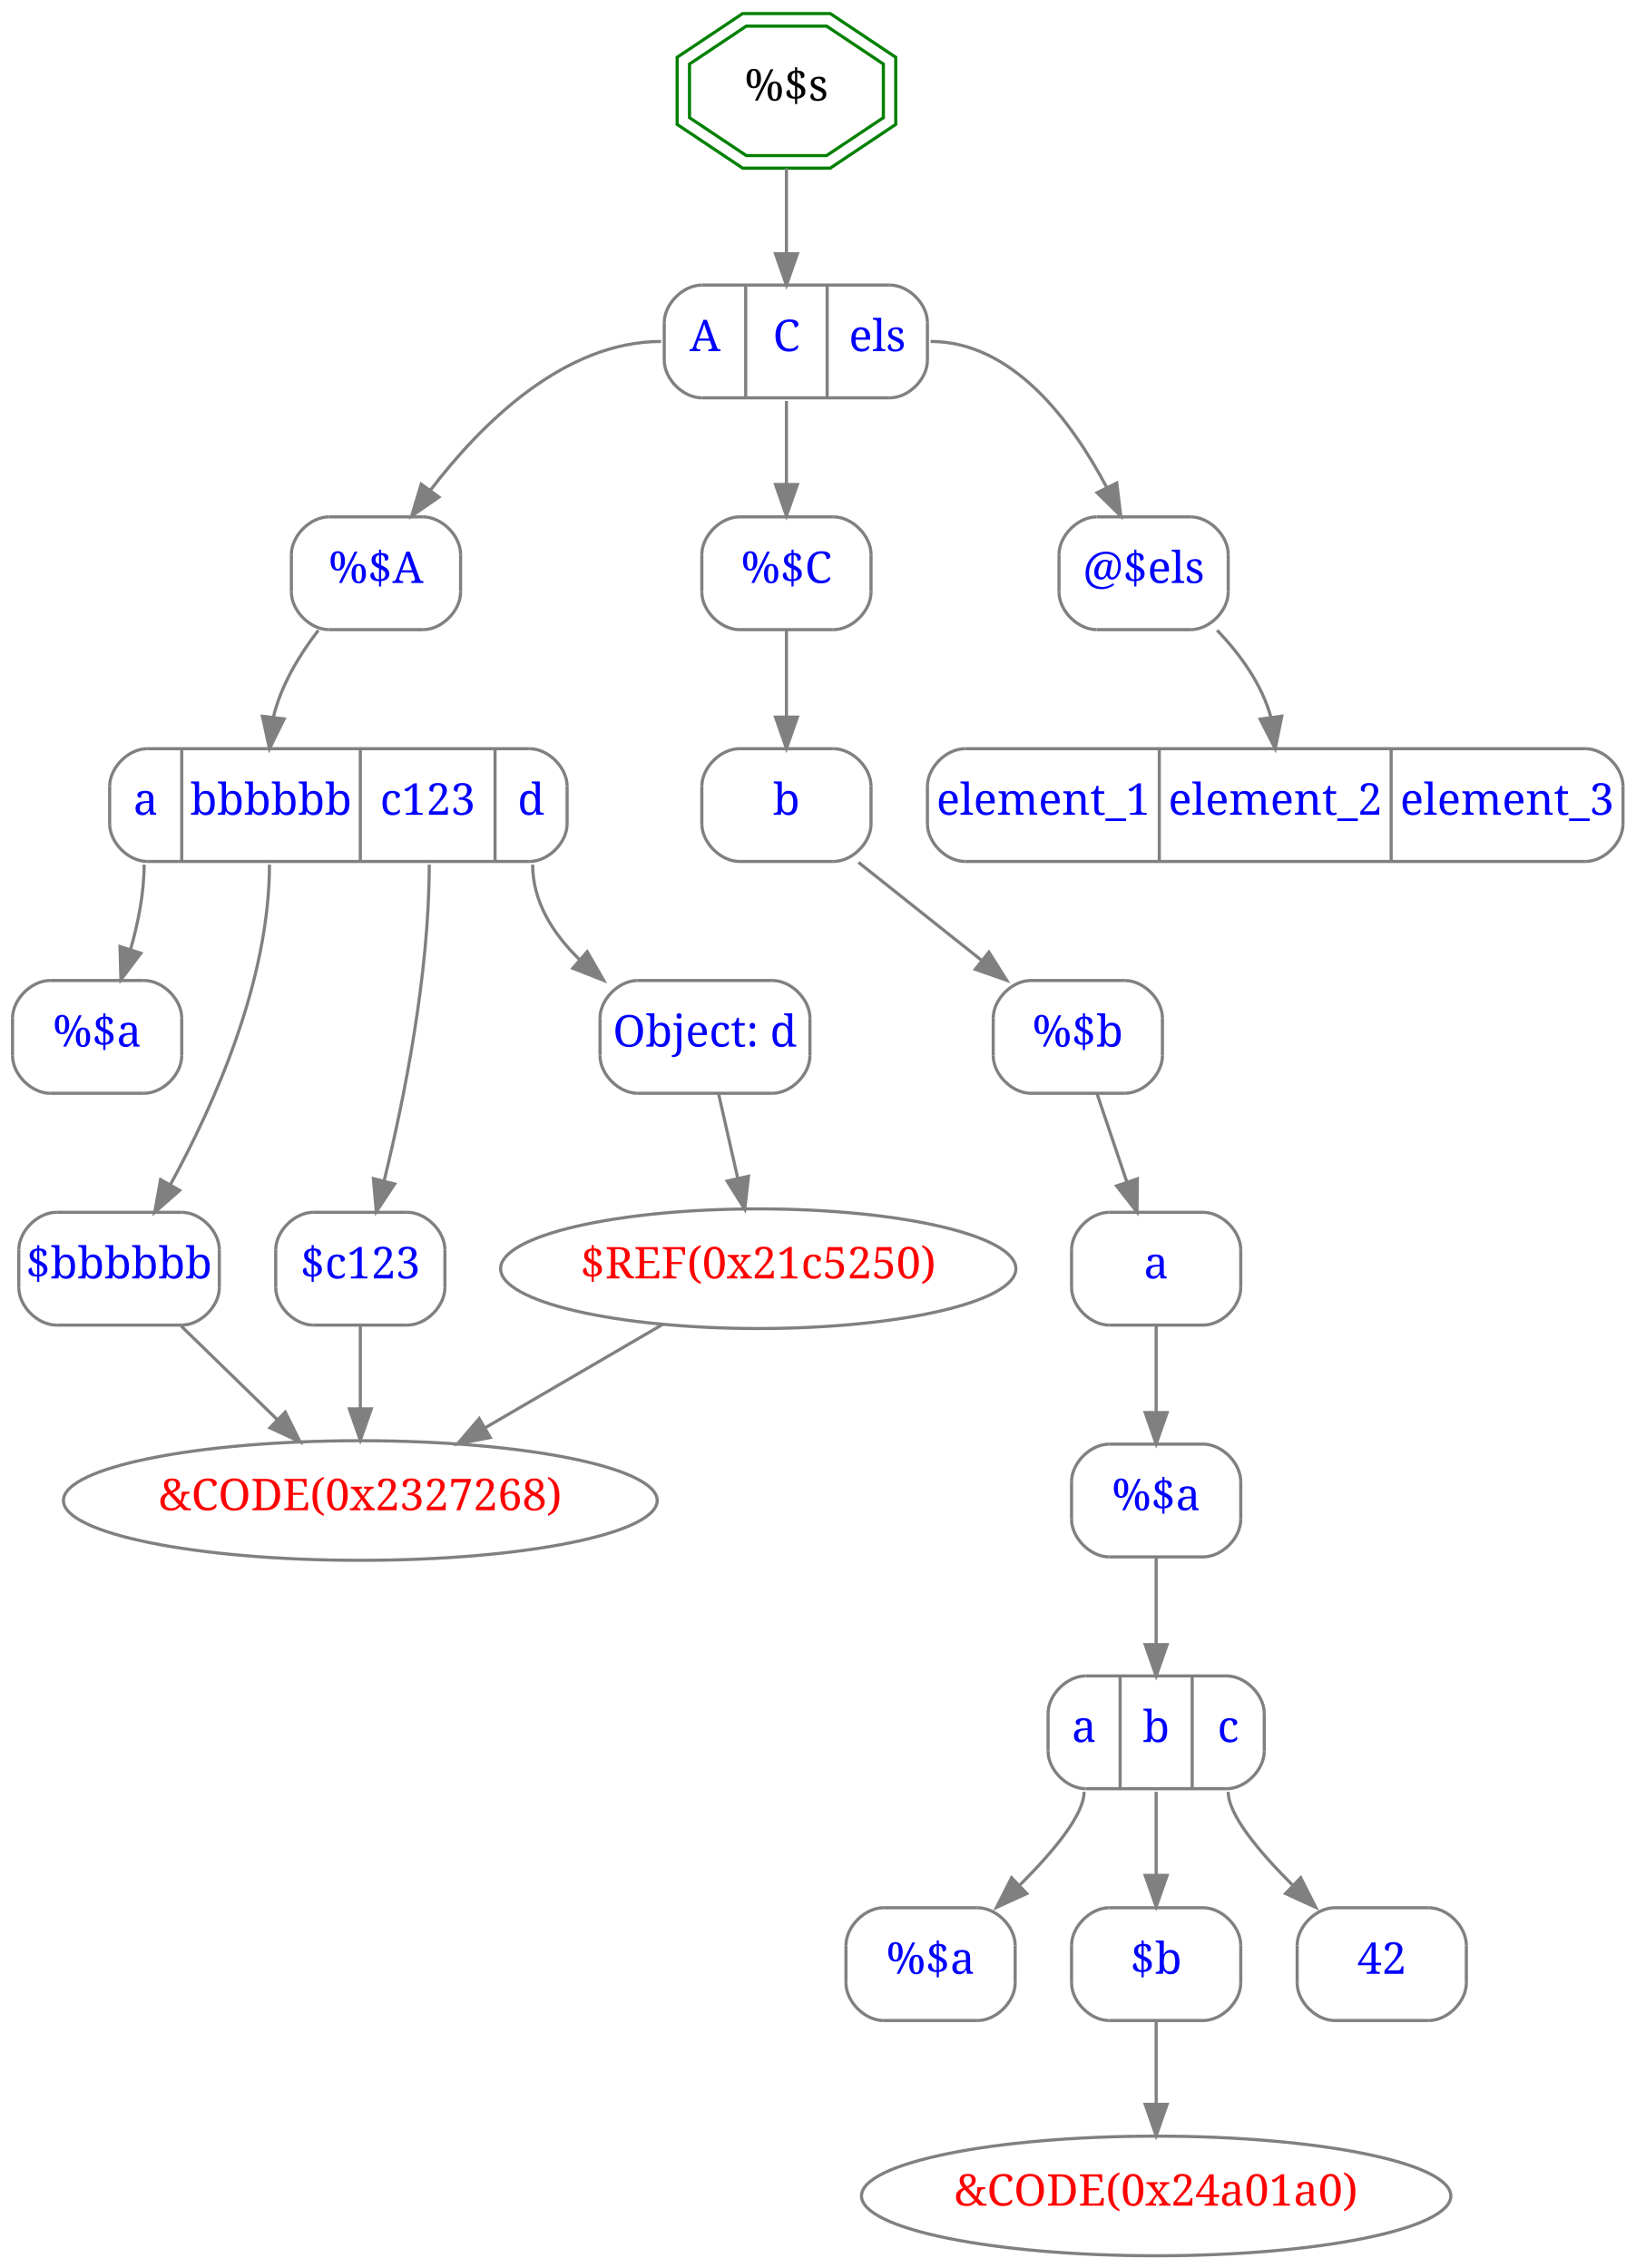
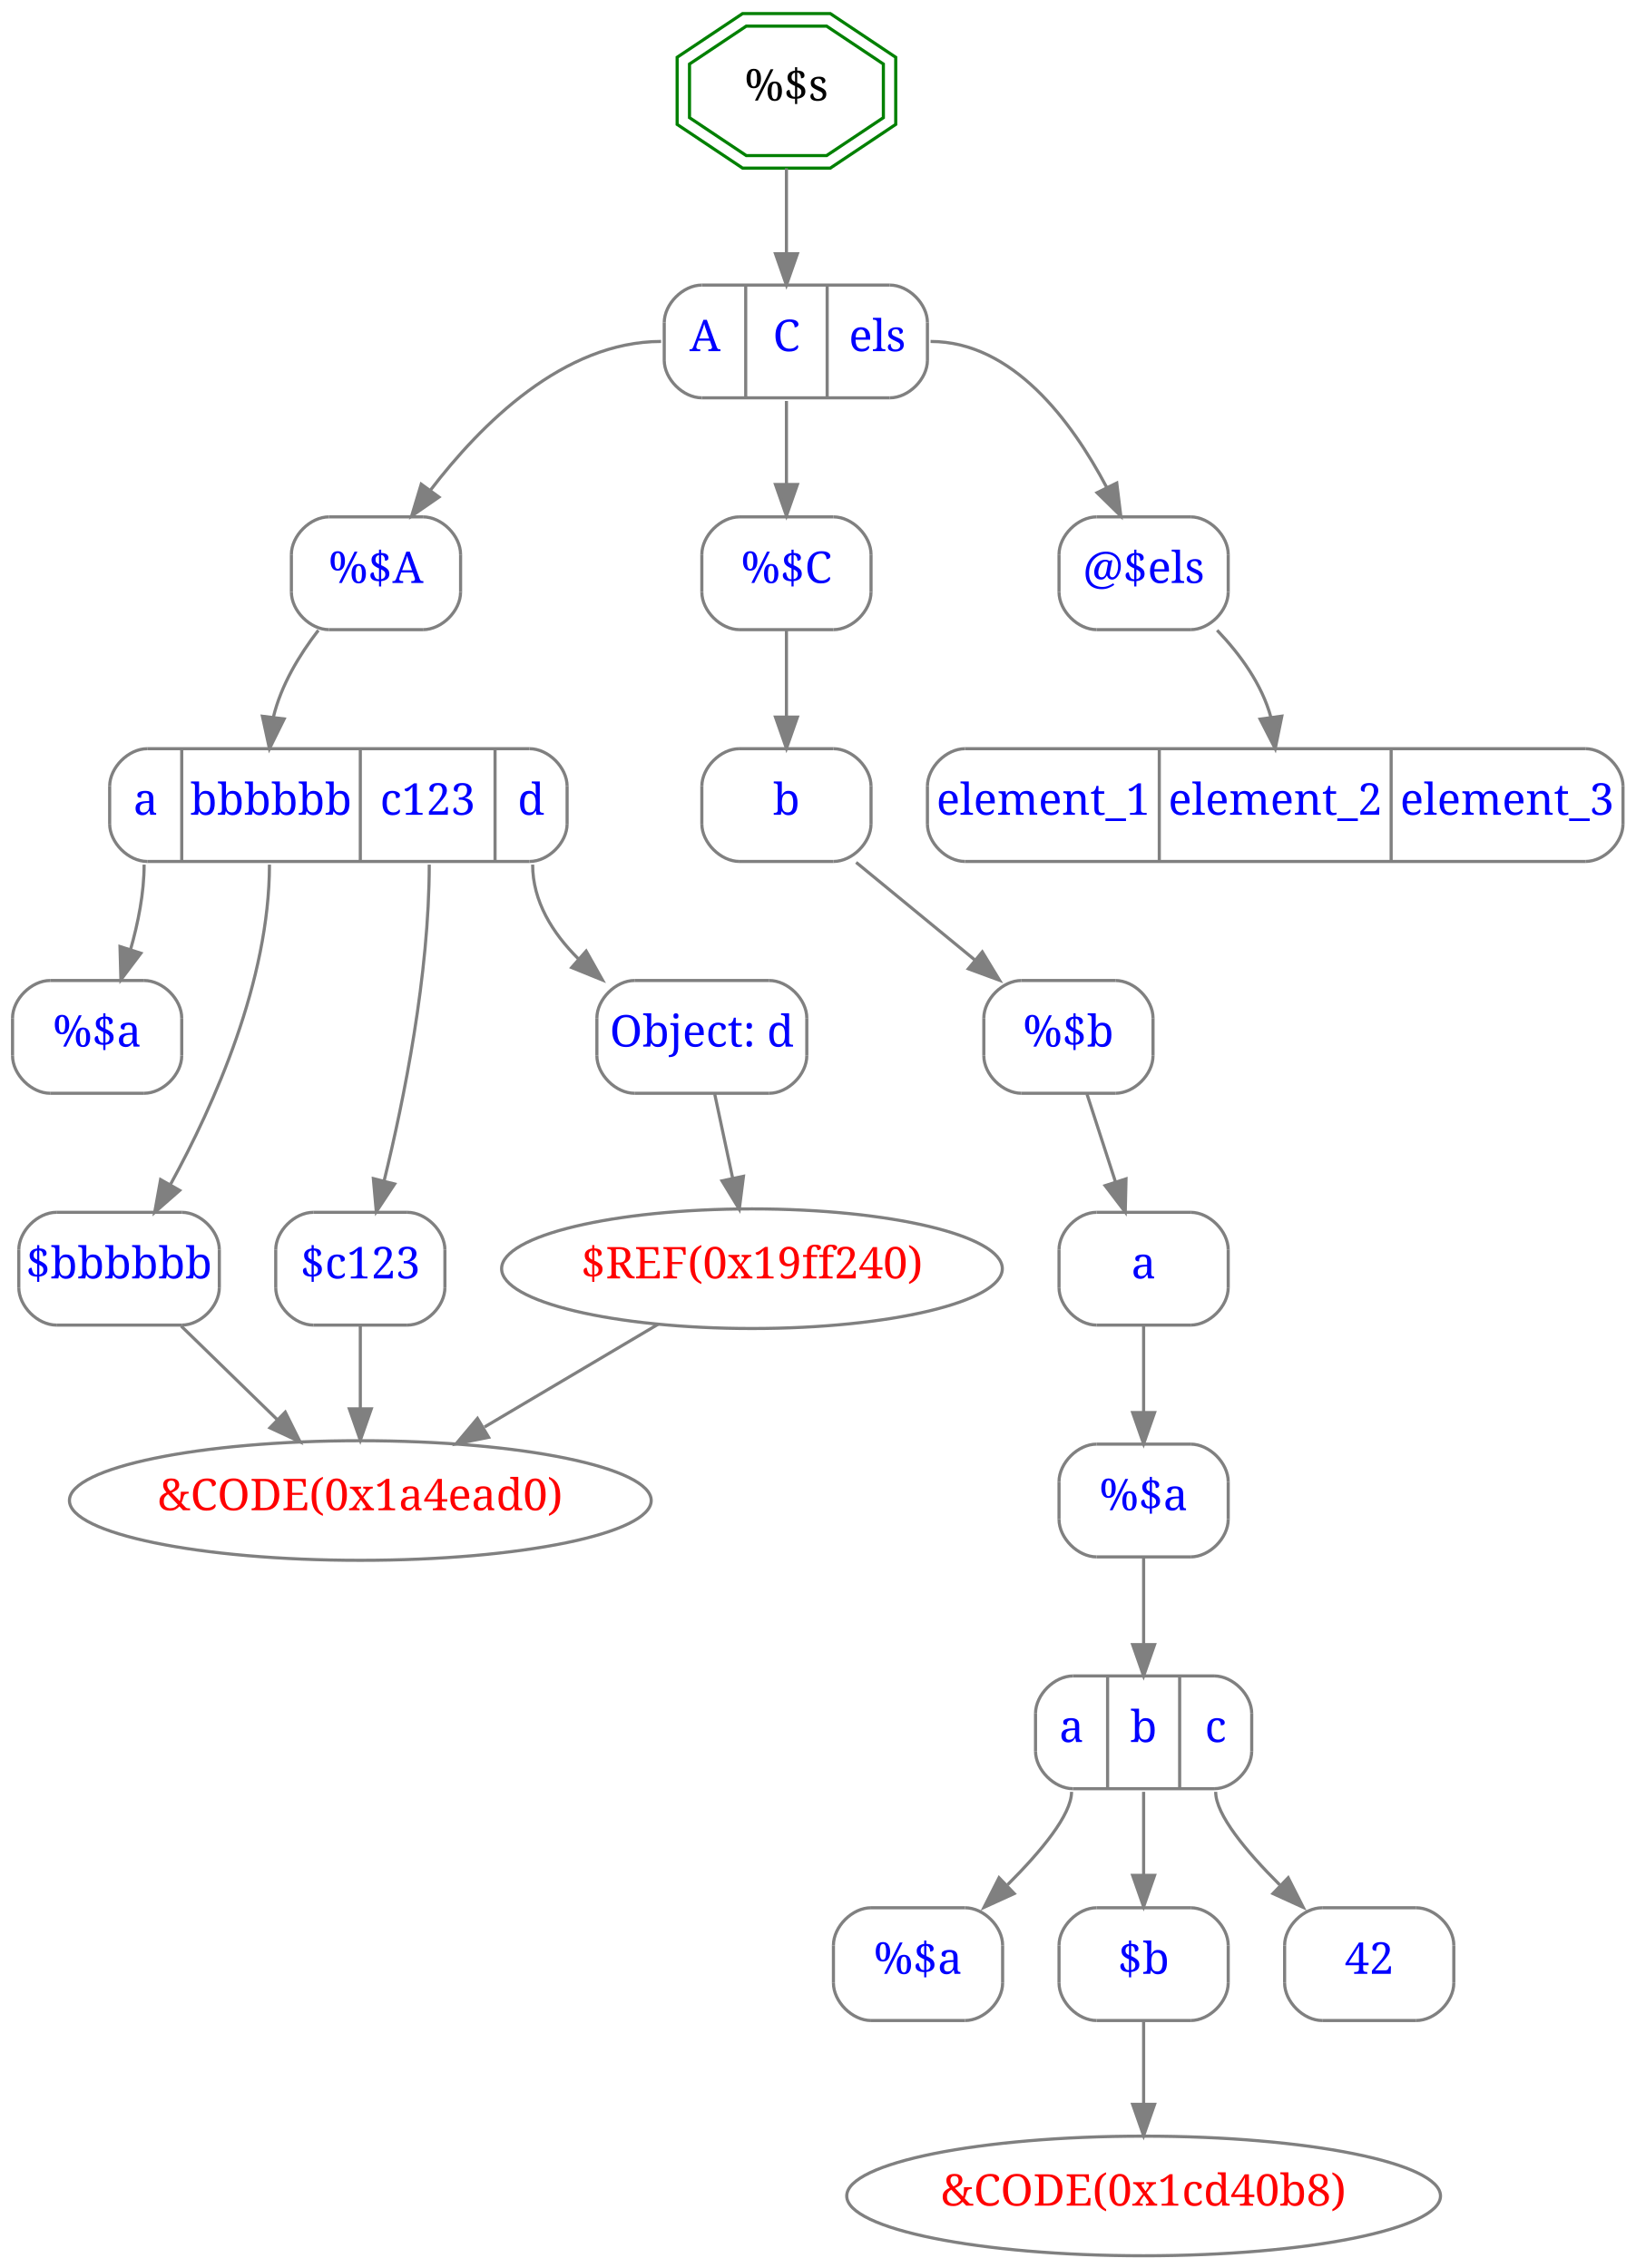
<svg xmlns="http://www.w3.org/2000/svg" width="522pt" height="724pt" viewBox="0.00 0.00 522.00 724.00">
  <g id="graph1" class="graph" transform="scale(1 1) rotate(0) translate(4 720)">
    <polygon fill="white" stroke="white" points="-4,5 -4,-720 519,-720 519,5 -4,5" />
    <g id="node1" class="node">
      <polygon fill="none" stroke="green" points="277.938,-682.44 277.938,-699.56 259.815,-711.665 234.185,-711.665 216.062,-699.56 216.062,-682.44 234.185,-670.335 259.815,-670.335 277.938,-682.44" />
      <polygon fill="none" stroke="green" points="281.882,-680.285 281.882,-701.715 260.997,-715.665 233.003,-715.665 212.118,-701.715 212.118,-680.285 233.003,-666.335 260.997,-666.335 281.882,-680.285" />
      <text text-anchor="middle" x="247" y="-687.9" font-family="Times Roman,serif" font-size="14.00">%$s</text>
    </g>
    <g id="node2" class="node">
      <polyline fill="none" stroke="grey" points="220,-593 280,-593 " />
      <path fill="none" stroke="grey" d="M280,-593C286,-593 292,-599 292,-605" />
      <polyline fill="none" stroke="grey" points="292,-605 292,-617 " />
      <path fill="none" stroke="grey" d="M292,-617C292,-623 286,-629 280,-629" />
      <polyline fill="none" stroke="grey" points="280,-629 220,-629 " />
      <path fill="none" stroke="grey" d="M220,-629C214,-629 208,-623 208,-617" />
      <polyline fill="none" stroke="grey" points="208,-617 208,-605 " />
      <path fill="none" stroke="grey" d="M208,-605C208,-599 214,-593 220,-593" />
      <text text-anchor="middle" x="221" y="-607.9" font-family="Times Roman,serif" font-size="14.00" fill="blue">A</text>
      <polyline fill="none" stroke="grey" points="234,-593 234,-629 " />
      <text text-anchor="middle" x="247" y="-607.9" font-family="Times Roman,serif" font-size="14.00" fill="blue">C</text>
      <polyline fill="none" stroke="grey" points="260,-593 260,-629 " />
      <text text-anchor="middle" x="276" y="-607.9" font-family="Times Roman,serif" font-size="14.00" fill="blue">els</text>
    </g>
    <g id="edge2" class="edge">
      <path fill="none" stroke="grey" d="M247,-666.261C247,-658.012 247,-648.558 247,-639.298" />
      <polygon fill="grey" stroke="grey" points="250.5,-639 247,-629 243.5,-639 250.5,-639" />
    </g>
    <g id="node4" class="node">
      <polyline fill="none" stroke="grey" points="101,-519 131,-519 " />
      <path fill="none" stroke="grey" d="M131,-519C137,-519 143,-525 143,-531" />
      <polyline fill="none" stroke="grey" points="143,-531 143,-543 " />
      <path fill="none" stroke="grey" d="M143,-543C143,-549 137,-555 131,-555" />
      <polyline fill="none" stroke="grey" points="131,-555 101,-555 " />
      <path fill="none" stroke="grey" d="M101,-555C95,-555 89,-549 89,-543" />
      <polyline fill="none" stroke="grey" points="89,-543 89,-531 " />
      <path fill="none" stroke="grey" d="M89,-531C89,-525 95,-519 101,-519" />
      <text text-anchor="middle" x="116" y="-533.9" font-family="Times Roman,serif" font-size="14.00" fill="blue">%$A</text>
    </g>
    <g id="edge4" class="edge">
      <path fill="none" stroke="grey" d="M207,-611C175.9,-611 149.52,-584.662 133.296,-563.412" />
      <polygon fill="grey" stroke="grey" points="136.1,-561.317 127.385,-555.292 130.441,-565.437 136.1,-561.317" />
    </g>
    <g id="node22" class="node">
      <polyline fill="none" stroke="grey" points="232,-519 262,-519 " />
      <path fill="none" stroke="grey" d="M262,-519C268,-519 274,-525 274,-531" />
      <polyline fill="none" stroke="grey" points="274,-531 274,-543 " />
      <path fill="none" stroke="grey" d="M274,-543C274,-549 268,-555 262,-555" />
      <polyline fill="none" stroke="grey" points="262,-555 232,-555 " />
      <path fill="none" stroke="grey" d="M232,-555C226,-555 220,-549 220,-543" />
      <polyline fill="none" stroke="grey" points="220,-543 220,-531 " />
      <path fill="none" stroke="grey" d="M220,-531C220,-525 226,-519 232,-519" />
      <text text-anchor="middle" x="247" y="-533.9" font-family="Times Roman,serif" font-size="14.00" fill="blue">%$C</text>
    </g>
    <g id="edge24" class="edge">
      <path fill="none" stroke="grey" d="M247,-592C247,-583.406 247,-574.057 247,-565.546" />
      <polygon fill="grey" stroke="grey" points="250.5,-565.333 247,-555.333 243.5,-565.333 250.5,-565.333" />
    </g>
    <g id="node42" class="node">
      <polyline fill="none" stroke="grey" points="346,-519 376,-519 " />
      <path fill="none" stroke="grey" d="M376,-519C382,-519 388,-525 388,-531" />
      <polyline fill="none" stroke="grey" points="388,-531 388,-543 " />
      <path fill="none" stroke="grey" d="M388,-543C388,-549 382,-555 376,-555" />
      <polyline fill="none" stroke="grey" points="376,-555 346,-555 " />
      <path fill="none" stroke="grey" d="M346,-555C340,-555 334,-549 334,-543" />
      <polyline fill="none" stroke="grey" points="334,-543 334,-531 " />
      <path fill="none" stroke="grey" d="M334,-531C334,-525 340,-519 346,-519" />
      <text text-anchor="middle" x="361" y="-533.9" font-family="Times Roman,serif" font-size="14.00" fill="blue">@$els</text>
    </g>
    <g id="edge44" class="edge">
      <path fill="none" stroke="grey" d="M293,-611C319.176,-611 338.025,-585.586 349.146,-564.545" />
      <polygon fill="grey" stroke="grey" points="352.425,-565.809 353.71,-555.292 346.147,-562.712 352.425,-565.809" />
    </g>
    <g id="node6" class="node">
      <polyline fill="none" stroke="grey" points="43,-445 165,-445 " />
      <path fill="none" stroke="grey" d="M165,-445C171,-445 177,-451 177,-457" />
      <polyline fill="none" stroke="grey" points="177,-457 177,-469 " />
      <path fill="none" stroke="grey" d="M177,-469C177,-475 171,-481 165,-481" />
      <polyline fill="none" stroke="grey" points="165,-481 43,-481 " />
      <path fill="none" stroke="grey" d="M43,-481C37,-481 31,-475 31,-469" />
      <polyline fill="none" stroke="grey" points="31,-469 31,-457 " />
      <path fill="none" stroke="grey" d="M31,-457C31,-451 37,-445 43,-445" />
      <text text-anchor="middle" x="42.5" y="-459.9" font-family="Times Roman,serif" font-size="14.00" fill="blue">a</text>
      <polyline fill="none" stroke="grey" points="54,-445 54,-481 " />
      <text text-anchor="middle" x="82.5" y="-459.9" font-family="Times Roman,serif" font-size="14.00" fill="blue">bbbbbb</text>
      <polyline fill="none" stroke="grey" points="111,-445 111,-481 " />
      <text text-anchor="middle" x="132.5" y="-459.9" font-family="Times Roman,serif" font-size="14.00" fill="blue">c123</text>
      <polyline fill="none" stroke="grey" points="154,-445 154,-481 " />
      <text text-anchor="middle" x="165.5" y="-459.9" font-family="Times Roman,serif" font-size="14.00" fill="blue">d</text>
    </g>
    <g id="edge6" class="edge">
      <path fill="none" stroke="grey" d="M97.607,-518.796C91.536,-510.947 85.704,-501.296 83.235,-491.013" />
      <polygon fill="grey" stroke="grey" points="86.698,-490.497 82,-481 79.75,-491.353 86.698,-490.497" />
    </g>
    <g id="node8" class="node">
      <polyline fill="none" stroke="grey" points="12,-371 42,-371 " />
      <path fill="none" stroke="grey" d="M42,-371C48,-371 54,-377 54,-383" />
      <polyline fill="none" stroke="grey" points="54,-383 54,-395 " />
      <path fill="none" stroke="grey" d="M54,-395C54,-401 48,-407 42,-407" />
      <polyline fill="none" stroke="grey" points="42,-407 12,-407 " />
      <path fill="none" stroke="grey" d="M12,-407C6,-407 0,-401 0,-395" />
      <polyline fill="none" stroke="grey" points="0,-395 0,-383 " />
      <path fill="none" stroke="grey" d="M0,-383C0,-377 6,-371 12,-371" />
      <text text-anchor="middle" x="27" y="-385.9" font-family="Times Roman,serif" font-size="14.00" fill="blue">%$a</text>
    </g>
    <g id="edge8" class="edge">
      <path fill="none" stroke="grey" d="M42,-444C42,-434.966 40.093,-425.381 37.639,-416.788" />
      <polygon fill="grey" stroke="grey" points="40.968,-415.706 34.588,-407.247 34.3,-417.838 40.968,-415.706" />
    </g>
    <g id="node10" class="node">
      <polyline fill="none" stroke="grey" points="14,-297 54,-297 " />
      <path fill="none" stroke="grey" d="M54,-297C60,-297 66,-303 66,-309" />
      <polyline fill="none" stroke="grey" points="66,-309 66,-321 " />
      <path fill="none" stroke="grey" d="M66,-321C66,-327 60,-333 54,-333" />
      <polyline fill="none" stroke="grey" points="54,-333 14,-333 " />
      <path fill="none" stroke="grey" d="M14,-333C8,-333 2,-327 2,-321" />
      <polyline fill="none" stroke="grey" points="2,-321 2,-309 " />
      <path fill="none" stroke="grey" d="M2,-309C2,-303 8,-297 14,-297" />
      <text text-anchor="middle" x="34" y="-311.9" font-family="Times Roman,serif" font-size="14.00" fill="blue">$bbbbbb</text>
    </g>
    <g id="edge10" class="edge">
      <path fill="none" stroke="grey" d="M82,-444C82,-406.919 64.364,-367.394 50.472,-342.012" />
      <polygon fill="grey" stroke="grey" points="53.348,-339.989 45.375,-333.012 47.257,-343.438 53.348,-339.989" />
    </g>
    <g id="node14" class="node">
      <polyline fill="none" stroke="grey" points="96,-297 126,-297 " />
      <path fill="none" stroke="grey" d="M126,-297C132,-297 138,-303 138,-309" />
      <polyline fill="none" stroke="grey" points="138,-309 138,-321 " />
      <path fill="none" stroke="grey" d="M138,-321C138,-327 132,-333 126,-333" />
      <polyline fill="none" stroke="grey" points="126,-333 96,-333 " />
      <path fill="none" stroke="grey" d="M96,-333C90,-333 84,-327 84,-321" />
      <polyline fill="none" stroke="grey" points="84,-321 84,-309 " />
      <path fill="none" stroke="grey" d="M84,-309C84,-303 90,-297 96,-297" />
      <text text-anchor="middle" x="111" y="-311.9" font-family="Times Roman,serif" font-size="14.00" fill="blue">$c123</text>
    </g>
    <g id="edge14" class="edge">
      <path fill="none" stroke="grey" d="M133,-444C133,-408.856 124.967,-369.084 118.61,-343.108" />
      <polygon fill="grey" stroke="grey" points="121.95,-342.04 116.103,-333.205 115.164,-343.758 121.95,-342.04" />
    </g>
    <g id="node17" class="node">
-       <polyline fill="none" stroke="grey" points="199.5,-371 242.5,-371 " />
-       <path fill="none" stroke="grey" d="M242.5,-371C248.5,-371 254.5,-377 254.5,-383" />
-       <polyline fill="none" stroke="grey" points="254.5,-383 254.5,-395 " />
-       <path fill="none" stroke="grey" d="M254.5,-395C254.5,-401 248.5,-407 242.5,-407" />
-       <polyline fill="none" stroke="grey" points="242.5,-407 199.5,-407 " />
-       <path fill="none" stroke="grey" d="M199.5,-407C193.5,-407 187.5,-401 187.5,-395" />
-       <polyline fill="none" stroke="grey" points="187.5,-395 187.5,-383 " />
-       <path fill="none" stroke="grey" d="M187.5,-383C187.5,-377 193.5,-371 199.5,-371" />
-       <text text-anchor="middle" x="221" y="-385.9" font-family="Times Roman,serif" font-size="14.00" fill="blue">Object: d</text>
+       <polyline fill="none" stroke="grey" points="198.5,-371 241.5,-371 " />
+       <path fill="none" stroke="grey" d="M241.5,-371C247.5,-371 253.5,-377 253.5,-383" />
+       <polyline fill="none" stroke="grey" points="253.5,-383 253.5,-395 " />
+       <path fill="none" stroke="grey" d="M253.5,-395C253.5,-401 247.5,-407 241.5,-407" />
+       <polyline fill="none" stroke="grey" points="241.5,-407 198.5,-407 " />
+       <path fill="none" stroke="grey" d="M198.5,-407C192.5,-407 186.5,-401 186.5,-395" />
+       <polyline fill="none" stroke="grey" points="186.5,-395 186.5,-383 " />
+       <path fill="none" stroke="grey" d="M186.5,-383C186.5,-377 192.5,-371 198.5,-371" />
+       <text text-anchor="middle" x="220" y="-385.9" font-family="Times Roman,serif" font-size="14.00" fill="blue">Object: d</text>
    </g>
    <g id="edge18" class="edge">
-       <path fill="none" stroke="grey" d="M166,-444C166,-432.198 172.41,-422.044 180.854,-413.788" />
-       <polygon fill="grey" stroke="grey" points="183.404,-416.211 188.688,-407.028 178.831,-410.911 183.404,-416.211" />
+       <path fill="none" stroke="grey" d="M166,-444C166,-432.305 172.294,-422.184 180.584,-413.927" />
+       <polygon fill="grey" stroke="grey" points="183.082,-416.392 188.276,-407.157 178.457,-411.137 183.082,-416.392" />
    </g>
    <g id="node12" class="node">
-       <ellipse fill="none" stroke="grey" cx="111" cy="-241" rx="94.752" ry="19.092" />
-       <text text-anchor="middle" x="111" y="-237.9" font-family="Times Roman,serif" font-size="14.00" fill="red">&amp;CODE(0x2327268)</text>
+       <ellipse fill="none" stroke="grey" cx="111" cy="-241" rx="92.839" ry="19.092" />
+       <text text-anchor="middle" x="111" y="-237.9" font-family="Times Roman,serif" font-size="14.00" fill="red">&amp;CODE(0x1a4ead0)</text>
    </g>
    <g id="edge12" class="edge">
      <path fill="none" stroke="grey" d="M53.829,-296.686C63.133,-287.624 74.355,-276.693 84.384,-266.924" />
      <polygon fill="grey" stroke="grey" points="87.048,-269.215 91.77,-259.731 82.164,-264.201 87.048,-269.215" />
    </g>
    <g id="edge16" class="edge">
      <path fill="none" stroke="grey" d="M111,-296.686C111,-288.725 111,-279.321 111,-270.53" />
      <polygon fill="grey" stroke="grey" points="114.5,-270.249 111,-260.249 107.5,-270.249 114.5,-270.249" />
    </g>
    <g id="node19" class="node">
-       <ellipse fill="none" stroke="grey" cx="238" cy="-315" rx="82.23" ry="19.092" />
-       <text text-anchor="middle" x="238" y="-311.9" font-family="Times Roman,serif" font-size="14.00" fill="red">$REF(0x21c5250)</text>
+       <ellipse fill="none" stroke="grey" cx="236" cy="-315" rx="79.903" ry="19.092" />
+       <text text-anchor="middle" x="236" y="-311.9" font-family="Times Roman,serif" font-size="14.00" fill="red">$REF(0x19ff240)</text>
    </g>
    <g id="edge20" class="edge">
-       <path fill="none" stroke="grey" d="M225.378,-370.686C227.236,-362.487 229.442,-352.757 231.485,-343.743" />
-       <polygon fill="grey" stroke="grey" points="234.899,-344.516 233.696,-333.989 228.072,-342.968 234.899,-344.516" />
+       <path fill="none" stroke="grey" d="M224.12,-370.686C225.851,-362.575 227.9,-352.966 229.806,-344.034" />
+       <polygon fill="grey" stroke="grey" points="233.285,-344.499 231.949,-333.989 226.44,-343.039 233.285,-344.499" />
    </g>
    <g id="edge22" class="edge">
-       <path fill="none" stroke="grey" d="M207.58,-297.275C190.553,-287.354 169.124,-274.867 150.779,-264.178" />
-       <polygon fill="grey" stroke="grey" points="152.456,-261.105 142.054,-259.094 148.932,-267.153 152.456,-261.105" />
+       <path fill="none" stroke="grey" d="M206.059,-297.275C189.453,-287.444 168.591,-275.094 150.646,-264.47" />
+       <polygon fill="grey" stroke="grey" points="151.953,-261.177 141.565,-259.094 148.387,-267.2 151.953,-261.177" />
    </g>
    <g id="node24" class="node">
      <polyline fill="none" stroke="grey" points="232,-445 262,-445 " />
      <path fill="none" stroke="grey" d="M262,-445C268,-445 274,-451 274,-457" />
      <polyline fill="none" stroke="grey" points="274,-457 274,-469 " />
      <path fill="none" stroke="grey" d="M274,-469C274,-475 268,-481 262,-481" />
      <polyline fill="none" stroke="grey" points="262,-481 232,-481 " />
      <path fill="none" stroke="grey" d="M232,-481C226,-481 220,-475 220,-469" />
      <polyline fill="none" stroke="grey" points="220,-469 220,-457 " />
      <path fill="none" stroke="grey" d="M220,-457C220,-451 226,-445 232,-445" />
      <text text-anchor="middle" x="247" y="-459.9" font-family="Times Roman,serif" font-size="14.00" fill="blue">b</text>
    </g>
    <g id="edge26" class="edge">
      <path fill="none" stroke="grey" d="M247,-518.708C247,-510.464 247,-500.538 247,-491.362" />
      <polygon fill="grey" stroke="grey" points="250.5,-491.082 247,-481.082 243.5,-491.082 250.5,-491.082" />
    </g>
    <g id="node26" class="node">
-       <polyline fill="none" stroke="grey" points="325,-371 355,-371 " />
-       <path fill="none" stroke="grey" d="M355,-371C361,-371 367,-377 367,-383" />
-       <polyline fill="none" stroke="grey" points="367,-383 367,-395 " />
-       <path fill="none" stroke="grey" d="M367,-395C367,-401 361,-407 355,-407" />
-       <polyline fill="none" stroke="grey" points="355,-407 325,-407 " />
-       <path fill="none" stroke="grey" d="M325,-407C319,-407 313,-401 313,-395" />
-       <polyline fill="none" stroke="grey" points="313,-395 313,-383 " />
-       <path fill="none" stroke="grey" d="M313,-383C313,-377 319,-371 325,-371" />
-       <text text-anchor="middle" x="340" y="-385.9" font-family="Times Roman,serif" font-size="14.00" fill="blue">%$b</text>
+       <polyline fill="none" stroke="grey" points="322,-371 352,-371 " />
+       <path fill="none" stroke="grey" d="M352,-371C358,-371 364,-377 364,-383" />
+       <polyline fill="none" stroke="grey" points="364,-383 364,-395 " />
+       <path fill="none" stroke="grey" d="M364,-395C364,-401 358,-407 352,-407" />
+       <polyline fill="none" stroke="grey" points="352,-407 322,-407 " />
+       <path fill="none" stroke="grey" d="M322,-407C316,-407 310,-401 310,-395" />
+       <polyline fill="none" stroke="grey" points="310,-395 310,-383 " />
+       <path fill="none" stroke="grey" d="M310,-383C310,-377 316,-371 322,-371" />
+       <text text-anchor="middle" x="337" y="-385.9" font-family="Times Roman,serif" font-size="14.00" fill="blue">%$b</text>
    </g>
    <g id="edge28" class="edge">
-       <path fill="none" stroke="grey" d="M269.989,-444.708C281.814,-435.299 296.392,-423.699 309.179,-413.525" />
-       <polygon fill="grey" stroke="grey" points="311.63,-416.047 317.276,-407.082 307.271,-410.569 311.63,-416.047" />
+       <path fill="none" stroke="grey" d="M269.247,-444.708C280.691,-435.299 294.799,-423.699 307.173,-413.525" />
+       <polygon fill="grey" stroke="grey" points="309.507,-416.136 315.009,-407.082 305.062,-410.729 309.507,-416.136" />
    </g>
    <g id="node28" class="node">
-       <polyline fill="none" stroke="grey" points="350,-297 380,-297 " />
-       <path fill="none" stroke="grey" d="M380,-297C386,-297 392,-303 392,-309" />
-       <polyline fill="none" stroke="grey" points="392,-309 392,-321 " />
-       <path fill="none" stroke="grey" d="M392,-321C392,-327 386,-333 380,-333" />
-       <polyline fill="none" stroke="grey" points="380,-333 350,-333 " />
-       <path fill="none" stroke="grey" d="M350,-333C344,-333 338,-327 338,-321" />
-       <polyline fill="none" stroke="grey" points="338,-321 338,-309 " />
-       <path fill="none" stroke="grey" d="M338,-309C338,-303 344,-297 350,-297" />
-       <text text-anchor="middle" x="365" y="-311.9" font-family="Times Roman,serif" font-size="14.00" fill="blue">a</text>
+       <polyline fill="none" stroke="grey" points="346,-297 376,-297 " />
+       <path fill="none" stroke="grey" d="M376,-297C382,-297 388,-303 388,-309" />
+       <polyline fill="none" stroke="grey" points="388,-309 388,-321 " />
+       <path fill="none" stroke="grey" d="M388,-321C388,-327 382,-333 376,-333" />
+       <polyline fill="none" stroke="grey" points="376,-333 346,-333 " />
+       <path fill="none" stroke="grey" d="M346,-333C340,-333 334,-327 334,-321" />
+       <polyline fill="none" stroke="grey" points="334,-321 334,-309 " />
+       <path fill="none" stroke="grey" d="M334,-309C334,-303 340,-297 346,-297" />
+       <text text-anchor="middle" x="361" y="-311.9" font-family="Times Roman,serif" font-size="14.00" fill="blue">a</text>
    </g>
    <g id="edge30" class="edge">
-       <path fill="none" stroke="grey" d="M346.18,-370.708C349.026,-362.284 352.464,-352.105 355.62,-342.765" />
-       <polygon fill="grey" stroke="grey" points="359.006,-343.676 358.891,-333.082 352.375,-341.435 359.006,-343.676" />
+       <path fill="none" stroke="grey" d="M342.933,-370.708C345.665,-362.284 348.966,-352.105 351.995,-342.765" />
+       <polygon fill="grey" stroke="grey" points="355.38,-343.674 355.136,-333.082 348.721,-341.514 355.38,-343.674" />
    </g>
    <g id="node30" class="node">
-       <polyline fill="none" stroke="grey" points="350,-223 380,-223 " />
-       <path fill="none" stroke="grey" d="M380,-223C386,-223 392,-229 392,-235" />
-       <polyline fill="none" stroke="grey" points="392,-235 392,-247 " />
-       <path fill="none" stroke="grey" d="M392,-247C392,-253 386,-259 380,-259" />
-       <polyline fill="none" stroke="grey" points="380,-259 350,-259 " />
-       <path fill="none" stroke="grey" d="M350,-259C344,-259 338,-253 338,-247" />
-       <polyline fill="none" stroke="grey" points="338,-247 338,-235 " />
-       <path fill="none" stroke="grey" d="M338,-235C338,-229 344,-223 350,-223" />
-       <text text-anchor="middle" x="365" y="-237.9" font-family="Times Roman,serif" font-size="14.00" fill="blue">%$a</text>
+       <polyline fill="none" stroke="grey" points="346,-223 376,-223 " />
+       <path fill="none" stroke="grey" d="M376,-223C382,-223 388,-229 388,-235" />
+       <polyline fill="none" stroke="grey" points="388,-235 388,-247 " />
+       <path fill="none" stroke="grey" d="M388,-247C388,-253 382,-259 376,-259" />
+       <polyline fill="none" stroke="grey" points="376,-259 346,-259 " />
+       <path fill="none" stroke="grey" d="M346,-259C340,-259 334,-253 334,-247" />
+       <polyline fill="none" stroke="grey" points="334,-247 334,-235 " />
+       <path fill="none" stroke="grey" d="M334,-235C334,-229 340,-223 346,-223" />
+       <text text-anchor="middle" x="361" y="-237.9" font-family="Times Roman,serif" font-size="14.00" fill="blue">%$a</text>
    </g>
    <g id="edge32" class="edge">
-       <path fill="none" stroke="grey" d="M365,-296.708C365,-288.464 365,-278.538 365,-269.362" />
-       <polygon fill="grey" stroke="grey" points="368.5,-269.082 365,-259.082 361.5,-269.082 368.5,-269.082" />
+       <path fill="none" stroke="grey" d="M361,-296.708C361,-288.464 361,-278.538 361,-269.362" />
+       <polygon fill="grey" stroke="grey" points="364.5,-269.082 361,-259.082 357.5,-269.082 364.5,-269.082" />
    </g>
    <g id="node32" class="node">
-       <polyline fill="none" stroke="grey" points="342.5,-149 387.5,-149 " />
-       <path fill="none" stroke="grey" d="M387.5,-149C393.5,-149 399.5,-155 399.5,-161" />
-       <polyline fill="none" stroke="grey" points="399.5,-161 399.5,-173 " />
-       <path fill="none" stroke="grey" d="M399.5,-173C399.5,-179 393.5,-185 387.5,-185" />
-       <polyline fill="none" stroke="grey" points="387.5,-185 342.5,-185 " />
-       <path fill="none" stroke="grey" d="M342.5,-185C336.5,-185 330.5,-179 330.5,-173" />
-       <polyline fill="none" stroke="grey" points="330.5,-173 330.5,-161 " />
-       <path fill="none" stroke="grey" d="M330.5,-161C330.5,-155 336.5,-149 342.5,-149" />
-       <text text-anchor="middle" x="342" y="-163.9" font-family="Times Roman,serif" font-size="14.00" fill="blue">a</text>
-       <polyline fill="none" stroke="grey" points="353.5,-149 353.5,-185 " />
-       <text text-anchor="middle" x="365" y="-163.9" font-family="Times Roman,serif" font-size="14.00" fill="blue">b</text>
-       <polyline fill="none" stroke="grey" points="376.5,-149 376.5,-185 " />
-       <text text-anchor="middle" x="388" y="-163.9" font-family="Times Roman,serif" font-size="14.00" fill="blue">c</text>
+       <polyline fill="none" stroke="grey" points="338.5,-149 383.5,-149 " />
+       <path fill="none" stroke="grey" d="M383.5,-149C389.5,-149 395.5,-155 395.5,-161" />
+       <polyline fill="none" stroke="grey" points="395.5,-161 395.5,-173 " />
+       <path fill="none" stroke="grey" d="M395.5,-173C395.5,-179 389.5,-185 383.5,-185" />
+       <polyline fill="none" stroke="grey" points="383.5,-185 338.5,-185 " />
+       <path fill="none" stroke="grey" d="M338.5,-185C332.5,-185 326.5,-179 326.5,-173" />
+       <polyline fill="none" stroke="grey" points="326.5,-173 326.5,-161 " />
+       <path fill="none" stroke="grey" d="M326.5,-161C326.5,-155 332.5,-149 338.5,-149" />
+       <text text-anchor="middle" x="338" y="-163.9" font-family="Times Roman,serif" font-size="14.00" fill="blue">a</text>
+       <polyline fill="none" stroke="grey" points="349.5,-149 349.5,-185 " />
+       <text text-anchor="middle" x="361" y="-163.9" font-family="Times Roman,serif" font-size="14.00" fill="blue">b</text>
+       <polyline fill="none" stroke="grey" points="372.5,-149 372.5,-185 " />
+       <text text-anchor="middle" x="384" y="-163.9" font-family="Times Roman,serif" font-size="14.00" fill="blue">c</text>
    </g>
    <g id="edge34" class="edge">
-       <path fill="none" stroke="grey" d="M365,-222.74C365,-214.628 365,-204.855 365,-195.258" />
-       <polygon fill="grey" stroke="grey" points="368.5,-195 365,-185 361.5,-195 368.5,-195" />
+       <path fill="none" stroke="grey" d="M361,-222.74C361,-214.628 361,-204.855 361,-195.258" />
+       <polygon fill="grey" stroke="grey" points="364.5,-195 361,-185 357.5,-195 364.5,-195" />
    </g>
    <g id="node34" class="node">
-       <polyline fill="none" stroke="grey" points="278,-75 308,-75 " />
-       <path fill="none" stroke="grey" d="M308,-75C314,-75 320,-81 320,-87" />
-       <polyline fill="none" stroke="grey" points="320,-87 320,-99 " />
-       <path fill="none" stroke="grey" d="M320,-99C320,-105 314,-111 308,-111" />
-       <polyline fill="none" stroke="grey" points="308,-111 278,-111 " />
-       <path fill="none" stroke="grey" d="M278,-111C272,-111 266,-105 266,-99" />
-       <polyline fill="none" stroke="grey" points="266,-99 266,-87 " />
-       <path fill="none" stroke="grey" d="M266,-87C266,-81 272,-75 278,-75" />
-       <text text-anchor="middle" x="293" y="-89.9" font-family="Times Roman,serif" font-size="14.00" fill="blue">%$a</text>
+       <polyline fill="none" stroke="grey" points="274,-75 304,-75 " />
+       <path fill="none" stroke="grey" d="M304,-75C310,-75 316,-81 316,-87" />
+       <polyline fill="none" stroke="grey" points="316,-87 316,-99 " />
+       <path fill="none" stroke="grey" d="M316,-99C316,-105 310,-111 304,-111" />
+       <polyline fill="none" stroke="grey" points="304,-111 274,-111 " />
+       <path fill="none" stroke="grey" d="M274,-111C268,-111 262,-105 262,-99" />
+       <polyline fill="none" stroke="grey" points="262,-99 262,-87 " />
+       <path fill="none" stroke="grey" d="M262,-87C262,-81 268,-75 274,-75" />
+       <text text-anchor="middle" x="289" y="-89.9" font-family="Times Roman,serif" font-size="14.00" fill="blue">%$a</text>
    </g>
    <g id="edge36" class="edge">
-       <path fill="none" stroke="grey" d="M342,-148C342,-140.727 332.326,-129.058 321.574,-118.336" />
-       <polygon fill="grey" stroke="grey" points="323.704,-115.528 314.065,-111.13 318.857,-120.579 323.704,-115.528" />
+       <path fill="none" stroke="grey" d="M338,-148C338,-140.727 328.326,-129.058 317.574,-118.336" />
+       <polygon fill="grey" stroke="grey" points="319.704,-115.528 310.065,-111.13 314.857,-120.579 319.704,-115.528" />
    </g>
    <g id="node36" class="node">
-       <polyline fill="none" stroke="grey" points="350,-75 380,-75 " />
-       <path fill="none" stroke="grey" d="M380,-75C386,-75 392,-81 392,-87" />
-       <polyline fill="none" stroke="grey" points="392,-87 392,-99 " />
-       <path fill="none" stroke="grey" d="M392,-99C392,-105 386,-111 380,-111" />
-       <polyline fill="none" stroke="grey" points="380,-111 350,-111 " />
-       <path fill="none" stroke="grey" d="M350,-111C344,-111 338,-105 338,-99" />
-       <polyline fill="none" stroke="grey" points="338,-99 338,-87 " />
-       <path fill="none" stroke="grey" d="M338,-87C338,-81 344,-75 350,-75" />
-       <text text-anchor="middle" x="365" y="-89.9" font-family="Times Roman,serif" font-size="14.00" fill="blue">$b</text>
+       <polyline fill="none" stroke="grey" points="346,-75 376,-75 " />
+       <path fill="none" stroke="grey" d="M376,-75C382,-75 388,-81 388,-87" />
+       <polyline fill="none" stroke="grey" points="388,-87 388,-99 " />
+       <path fill="none" stroke="grey" d="M388,-99C388,-105 382,-111 376,-111" />
+       <polyline fill="none" stroke="grey" points="376,-111 346,-111 " />
+       <path fill="none" stroke="grey" d="M346,-111C340,-111 334,-105 334,-99" />
+       <polyline fill="none" stroke="grey" points="334,-99 334,-87 " />
+       <path fill="none" stroke="grey" d="M334,-87C334,-81 340,-75 346,-75" />
+       <text text-anchor="middle" x="361" y="-89.9" font-family="Times Roman,serif" font-size="14.00" fill="blue">$b</text>
    </g>
    <g id="edge38" class="edge">
-       <path fill="none" stroke="grey" d="M365,-148C365,-139.406 365,-130.057 365,-121.546" />
-       <polygon fill="grey" stroke="grey" points="368.5,-121.333 365,-111.333 361.5,-121.333 368.5,-121.333" />
+       <path fill="none" stroke="grey" d="M361,-148C361,-139.406 361,-130.057 361,-121.546" />
+       <polygon fill="grey" stroke="grey" points="364.5,-121.333 361,-111.333 357.5,-121.333 364.5,-121.333" />
    </g>
    <g id="node40" class="node">
-       <polyline fill="none" stroke="grey" points="422,-75 452,-75 " />
-       <path fill="none" stroke="grey" d="M452,-75C458,-75 464,-81 464,-87" />
-       <polyline fill="none" stroke="grey" points="464,-87 464,-99 " />
-       <path fill="none" stroke="grey" d="M464,-99C464,-105 458,-111 452,-111" />
-       <polyline fill="none" stroke="grey" points="452,-111 422,-111 " />
-       <path fill="none" stroke="grey" d="M422,-111C416,-111 410,-105 410,-99" />
-       <polyline fill="none" stroke="grey" points="410,-99 410,-87 " />
-       <path fill="none" stroke="grey" d="M410,-87C410,-81 416,-75 422,-75" />
-       <text text-anchor="middle" x="437" y="-89.9" font-family="Times Roman,serif" font-size="14.00" fill="blue">42</text>
+       <polyline fill="none" stroke="grey" points="418,-75 448,-75 " />
+       <path fill="none" stroke="grey" d="M448,-75C454,-75 460,-81 460,-87" />
+       <polyline fill="none" stroke="grey" points="460,-87 460,-99 " />
+       <path fill="none" stroke="grey" d="M460,-99C460,-105 454,-111 448,-111" />
+       <polyline fill="none" stroke="grey" points="448,-111 418,-111 " />
+       <path fill="none" stroke="grey" d="M418,-111C412,-111 406,-105 406,-99" />
+       <polyline fill="none" stroke="grey" points="406,-99 406,-87 " />
+       <path fill="none" stroke="grey" d="M406,-87C406,-81 412,-75 418,-75" />
+       <text text-anchor="middle" x="433" y="-89.9" font-family="Times Roman,serif" font-size="14.00" fill="blue">42</text>
    </g>
    <g id="edge42" class="edge">
-       <path fill="none" stroke="grey" d="M388,-148C388,-140.727 397.674,-129.058 408.426,-118.336" />
-       <polygon fill="grey" stroke="grey" points="411.143,-120.579 415.935,-111.13 406.296,-115.528 411.143,-120.579" />
+       <path fill="none" stroke="grey" d="M384,-148C384,-140.727 393.674,-129.058 404.426,-118.336" />
+       <polygon fill="grey" stroke="grey" points="407.143,-120.579 411.935,-111.13 402.296,-115.528 407.143,-120.579" />
    </g>
    <g id="node38" class="node">
-       <ellipse fill="none" stroke="grey" cx="365" cy="-19" rx="94.045" ry="19.092" />
-       <text text-anchor="middle" x="365" y="-15.9" font-family="Times Roman,serif" font-size="14.00" fill="red">&amp;CODE(0x24a01a0)</text>
+       <ellipse fill="none" stroke="grey" cx="361" cy="-19" rx="94.752" ry="19.092" />
+       <text text-anchor="middle" x="361" y="-15.9" font-family="Times Roman,serif" font-size="14.00" fill="red">&amp;CODE(0x1cd40b8)</text>
    </g>
    <g id="edge40" class="edge">
-       <path fill="none" stroke="grey" d="M365,-74.686C365,-66.725 365,-57.321 365,-48.53" />
-       <polygon fill="grey" stroke="grey" points="368.5,-48.249 365,-38.249 361.5,-48.249 368.5,-48.249" />
+       <path fill="none" stroke="grey" d="M361,-74.686C361,-66.725 361,-57.321 361,-48.53" />
+       <polygon fill="grey" stroke="grey" points="364.5,-48.249 361,-38.249 357.5,-48.249 364.5,-48.249" />
    </g>
    <g id="node44" class="node">
      <polyline fill="none" stroke="grey" points="304,-445 502,-445 " />
      <path fill="none" stroke="grey" d="M502,-445C508,-445 514,-451 514,-457" />
      <polyline fill="none" stroke="grey" points="514,-457 514,-469 " />
      <path fill="none" stroke="grey" d="M514,-469C514,-475 508,-481 502,-481" />
      <polyline fill="none" stroke="grey" points="502,-481 304,-481 " />
      <path fill="none" stroke="grey" d="M304,-481C298,-481 292,-475 292,-469" />
      <polyline fill="none" stroke="grey" points="292,-469 292,-457 " />
      <path fill="none" stroke="grey" d="M292,-457C292,-451 298,-445 304,-445" />
      <text text-anchor="middle" x="329" y="-459.9" font-family="Times Roman,serif" font-size="14.00" fill="blue">element_1</text>
      <polyline fill="none" stroke="grey" points="366,-445 366,-481 " />
      <text text-anchor="middle" x="403" y="-459.9" font-family="Times Roman,serif" font-size="14.00" fill="blue">element_2</text>
      <polyline fill="none" stroke="grey" points="440,-445 440,-481 " />
      <text text-anchor="middle" x="477" y="-459.9" font-family="Times Roman,serif" font-size="14.00" fill="blue">element_3</text>
    </g>
    <g id="edge46" class="edge">
      <path fill="none" stroke="grey" d="M384.456,-518.812C391.822,-511.107 398.779,-501.538 401.635,-490.966" />
      <polygon fill="grey" stroke="grey" points="405.111,-491.382 403,-481 398.176,-490.433 405.111,-491.382" />
    </g>
  </g>
</svg>
